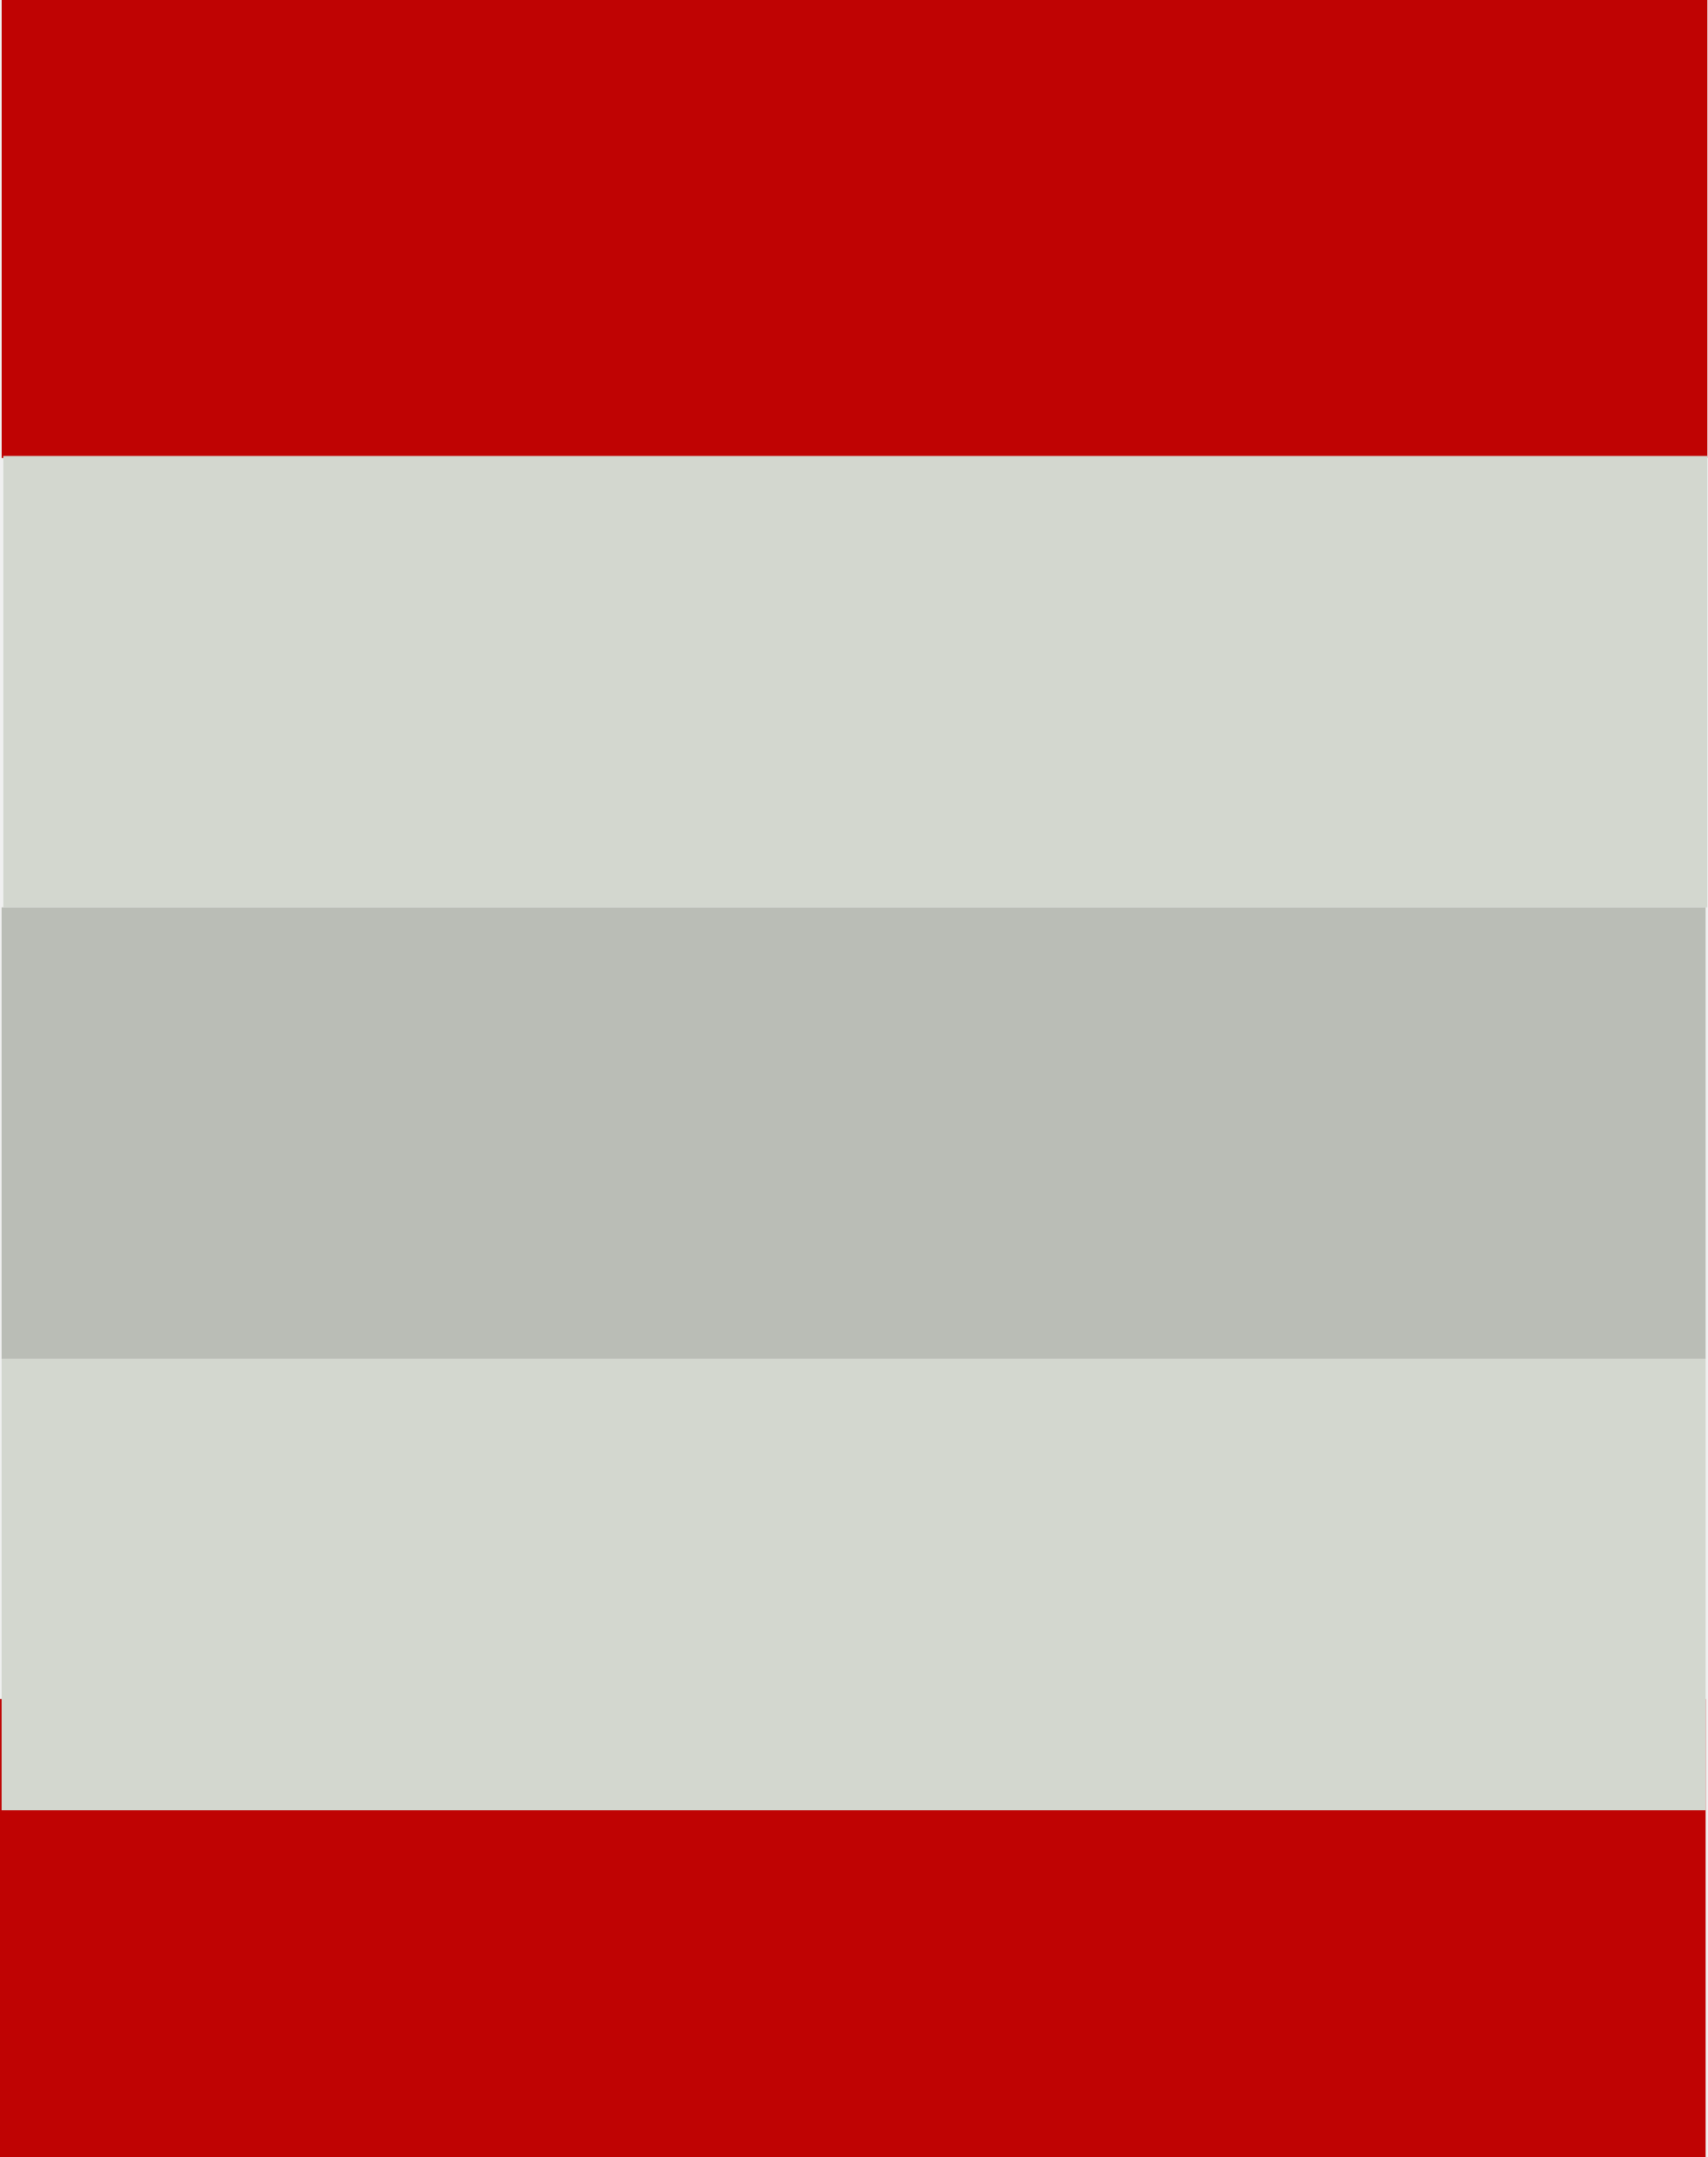
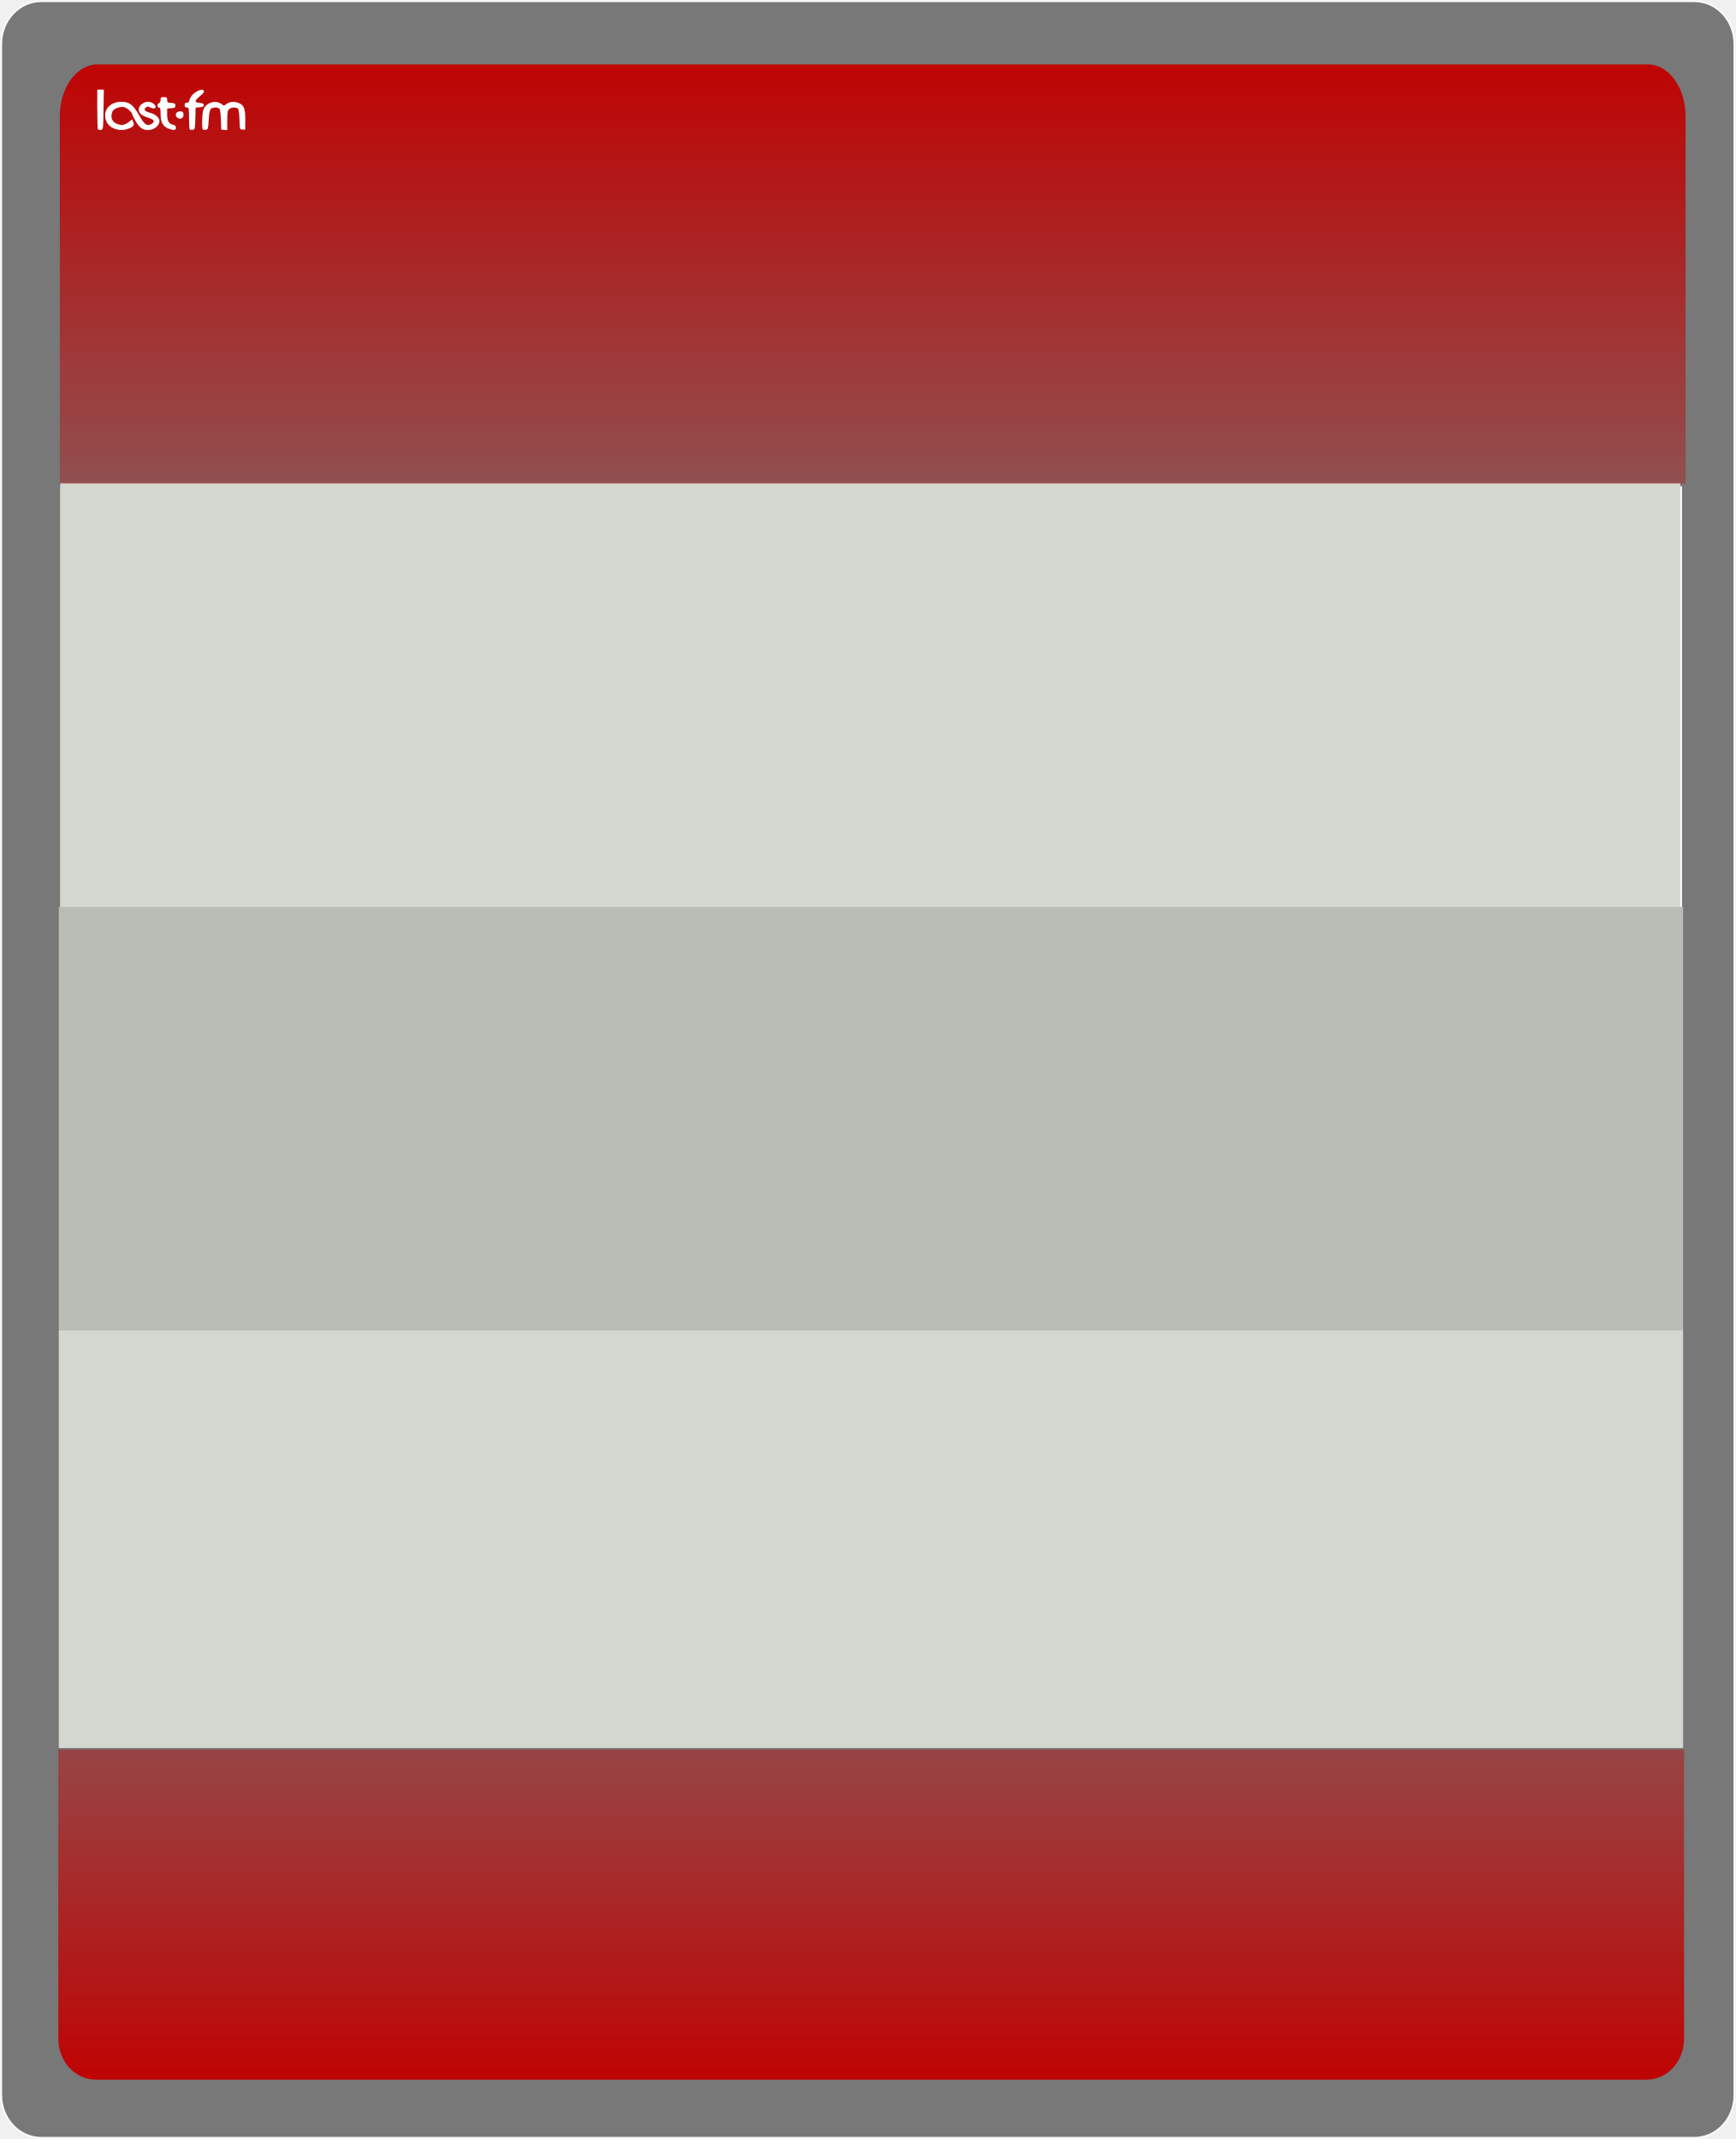
- <svg xmlns="http://www.w3.org/2000/svg" width="745.744" height="941.969" id="svg2" version="1.0">
-   <defs id="defs4" />
-   <g id="layer1" transform="translate(0.7435439,-0.3621826)">
-     <rect style="opacity:1;fill:#bf0303;fill-opacity:1;fill-rule:nonzero;stroke:none;stroke-width:10.831;stroke-linecap:round;stroke-linejoin:round;stroke-miterlimit:4;stroke-dasharray:none;stroke-opacity:1" id="rect2160" width="745" height="200" x="0" y="0.362" />
-     <rect style="opacity:1;fill:#ffffff;fill-opacity:1;fill-rule:nonzero;stroke:none;stroke-width:13.117;stroke-linecap:round;stroke-linejoin:round;stroke-miterlimit:4;stroke-dasharray:none;stroke-opacity:1" id="text" width="743.03" height="542.857" x="0.714" y="200.934" />
-     <rect style="opacity:1;fill:#bf0303;fill-opacity:1;fill-rule:nonzero;stroke:none;stroke-width:10.831;stroke-linecap:round;stroke-linejoin:round;stroke-miterlimit:4;stroke-dasharray:none;stroke-opacity:1" id="rect3153" width="745" height="200" x="-0.744" y="742.332" />
-     <rect style="opacity:1;fill:#d3d7cf;fill-opacity:1;fill-rule:nonzero;stroke:none;stroke-width:13.117;stroke-linecap:round;stroke-linejoin:round;stroke-miterlimit:4;stroke-dasharray:none;stroke-opacity:1" id="friendevents" width="744.286" height="197.143" x="0.685" y="199.475" />
-     <rect style="opacity:1;fill:#d3d7cf;fill-opacity:1;fill-rule:nonzero;stroke:none;stroke-width:13.117;stroke-linecap:round;stroke-linejoin:round;stroke-miterlimit:4;stroke-dasharray:none;stroke-opacity:1" id="userevents" width="744.286" height="197.143" x="-0.029" y="593.76" />
-     <rect style="opacity:1;fill:#babdb6;fill-opacity:1;fill-rule:nonzero;stroke:none;stroke-width:13.117;stroke-linecap:round;stroke-linejoin:round;stroke-miterlimit:4;stroke-dasharray:none;stroke-opacity:1" id="sysevents" width="744.286" height="197.143" x="-0.029" y="396.617" />
+ <svg xmlns="http://www.w3.org/2000/svg" xmlns:xlink="http://www.w3.org/1999/xlink" width="689.354" height="849.554" id="svg2" version="1.0">
+   <defs id="defs4">
+     <linearGradient id="linearGradient5150">
+       <stop style="stop-color:#bf0303;stop-opacity:1;" offset="0" id="stop5152" />
+       <stop style="stop-color:#bf0303;stop-opacity:0;" offset="1" id="stop5154" />
+     </linearGradient>
+     <linearGradient id="linearGradient5142">
+       <stop style="stop-color:#bf0303;stop-opacity:1;" offset="0" id="stop5144" />
+       <stop style="stop-color:#bf0303;stop-opacity:0;" offset="1" id="stop5146" />
+     </linearGradient>
+     <linearGradient xlink:href="#linearGradient5142" id="linearGradient5148" x1="372.923" y1="4.673" x2="372.923" y2="303.626" gradientUnits="userSpaceOnUse" gradientTransform="matrix(0.8668091,0,0,0.8535714,52.52493,65.4262)" />
+     <linearGradient xlink:href="#linearGradient5150" id="linearGradient5156" x1="372.22" y1="942.376" x2="372.22" y2="669.851" gradientUnits="userSpaceOnUse" gradientTransform="matrix(0.8668091,0,0,0.8535714,52.52493,65.4262)" />
+   </defs>
+   <g id="layer1" transform="translate(-29.16089,-43.81806)">
+     <rect style="opacity:0.5;fill:#000000;fill-opacity:1;fill-rule:evenodd;stroke:#ffffff;stroke-width:0.842;stroke-miterlimit:4;stroke-dasharray:none;stroke-dashoffset:0;stroke-opacity:1" id="rect2202" width="688.512" height="848.712" x="29.582" y="44.239" rx="15.933" ry="17.072" />
+     <rect style="opacity:1;fill:#ffffff;fill-opacity:1;fill-rule:nonzero;stroke:none;stroke-width:13.117;stroke-linecap:round;stroke-linejoin:round;stroke-miterlimit:4;stroke-dasharray:none;stroke-opacity:1" id="text" width="644.066" height="463.367" x="53.144" y="236.937" />
+     <rect style="opacity:1;fill:#d3d7cf;fill-opacity:1;fill-rule:nonzero;stroke:none;stroke-width:13.117;stroke-linecap:round;stroke-linejoin:round;stroke-miterlimit:4;stroke-dasharray:none;stroke-opacity:1" id="userevents" width="645.154" height="165.837" x="52.5" y="572.243" />
+     <rect style="opacity:1;fill:#d3d7cf;fill-opacity:1;fill-rule:nonzero;stroke:none;stroke-width:13.117;stroke-linecap:round;stroke-linejoin:round;stroke-miterlimit:4;stroke-dasharray:none;stroke-opacity:1" id="friendevents" width="643.402" height="168.275" x="53.119" y="235.692" />
+     <rect style="opacity:1;fill:#babdb6;fill-opacity:1;fill-rule:nonzero;stroke:none;stroke-width:13.117;stroke-linecap:round;stroke-linejoin:round;stroke-miterlimit:4;stroke-dasharray:none;stroke-opacity:1" id="sysevents" width="645.154" height="168.275" x="52.5" y="403.967" />
+     <path style="opacity:1;fill:url(#linearGradient5156);fill-opacity:1;fill-rule:evenodd;stroke:none;stroke-width:0.922;stroke-miterlimit:4;stroke-dasharray:none;stroke-dashoffset:0;stroke-opacity:1" d="M 52.311,738.685 L 52.311,853.571 C 52.311,862.568 58.97,869.811 67.248,869.811 L 683.09,869.811 C 691.369,869.811 698.028,862.568 698.028,853.571 L 698.028,738.685 L 52.311,738.685 z " id="rect5132" />
+     <path id="path5140" d="M 52.92,235.903 L 52.92,90.035 C 52.92,78.611 59.579,69.415 67.857,69.415 L 683.699,69.415 C 691.978,69.415 698.637,78.611 698.637,90.035 L 698.637,235.903 L 52.92,235.903 z " style="opacity:1;fill:url(#linearGradient5148);fill-opacity:1;fill-rule:evenodd;stroke:none;stroke-width:0.922;stroke-miterlimit:4;stroke-dasharray:none;stroke-dashoffset:0;stroke-opacity:1" />
+     <path style="fill:#ffffff;fill-opacity:1" d="M 67.787,79.401 L 67.787,87.19 C 67.787,91.472 67.916,95.091 68.085,95.237 C 68.254,95.383 68.791,95.449 69.278,95.389 C 70.133,95.283 70.168,95.014 70.281,87.342 L 70.403,79.401 L 69.088,79.401 L 67.787,79.401 z M 109.409,79.436 C 109.037,79.432 108.503,79.598 107.715,79.95 C 106.135,80.653 104.794,82.109 104.433,83.523 C 104.241,84.278 103.892,84.633 103.322,84.633 C 102.722,84.633 102.495,84.895 102.495,85.567 C 102.495,86.252 102.726,86.501 103.362,86.501 C 104.179,86.501 104.23,86.754 104.23,90.741 C 104.23,93.07 104.359,95.091 104.528,95.237 C 104.698,95.383 105.234,95.449 105.722,95.389 C 106.547,95.287 106.625,94.989 106.738,90.916 L 106.86,86.548 L 108.474,86.431 C 109.753,86.34 110.087,86.16 110.087,85.567 C 110.087,84.973 109.753,84.795 108.46,84.703 C 106.296,84.548 106.342,83.784 108.623,81.97 C 109.777,81.052 110.32,80.344 110.155,79.973 C 109.995,79.613 109.781,79.439 109.409,79.436 z M 93.858,82.39 C 93.061,82.428 92.95,82.632 92.95,83.465 C 92.95,84.103 92.674,84.64 92.272,84.773 C 91.471,85.038 91.61,86.737 92.421,86.595 C 92.802,86.528 92.949,87.27 92.95,89.211 C 92.952,92.392 93.882,94.081 96.095,94.91 C 98.238,95.712 99.024,95.612 99.024,94.536 C 99.024,93.857 98.728,93.553 97.926,93.38 C 96.219,93.011 95.553,91.847 95.553,89.246 L 95.553,86.922 L 97.18,86.805 C 98.59,86.704 98.807,86.564 98.807,85.754 C 98.807,84.944 98.59,84.803 97.18,84.703 C 95.7,84.597 95.553,84.488 95.553,83.488 C 95.553,82.517 95.403,82.39 94.252,82.39 C 94.108,82.39 93.972,82.385 93.858,82.39 z M 87.893,84.247 C 85.368,84.316 83.017,86.967 85.032,89.082 C 85.45,89.521 86.769,90.177 87.961,90.542 C 90.463,91.308 90.901,92.147 89.276,93.065 C 87.497,94.068 86.591,93.415 84.341,89.479 C 81.968,85.328 80.538,84.257 77.372,84.259 C 73.402,84.262 70.647,86.755 70.932,90.087 C 71.123,92.319 72.329,93.977 74.389,94.851 C 76.136,95.593 78.207,95.634 80.057,94.968 C 82.122,94.225 82.64,93.529 82.09,92.282 L 81.643,91.254 L 80.68,92.002 C 78.895,93.402 77.856,93.682 76.22,93.216 C 74.347,92.684 73.427,91.578 73.427,89.865 C 73.427,89.134 73.719,88.169 74.077,87.727 C 74.959,86.643 77.325,85.995 78.728,86.455 C 79.805,86.807 81.67,88.534 81.67,89.176 C 81.67,89.358 82.29,90.608 83.053,91.955 C 84.491,94.497 85.842,95.47 87.92,95.47 C 90.353,95.47 92.516,93.745 92.516,91.803 C 92.516,90.641 90.862,89.161 89.018,88.685 C 86.719,88.092 86.065,87.41 87.025,86.583 C 87.627,86.065 87.906,86.028 88.612,86.408 C 90.593,87.474 91.846,86.558 90.32,85.158 C 89.594,84.493 88.735,84.224 87.893,84.247 z M 121.869,84.282 C 120.915,84.272 120.001,84.523 119.252,85.03 L 118.113,85.801 L 116.961,85.03 C 114.507,83.367 110.807,84.689 109.884,87.552 C 109.38,89.115 109.267,94.834 109.735,95.237 C 109.904,95.383 110.441,95.449 110.928,95.389 C 111.735,95.289 111.842,94.955 112.039,91.511 C 112.178,89.107 112.474,87.512 112.853,87.12 C 113.565,86.384 115.65,86.306 116.31,86.992 C 116.569,87.261 116.838,89.237 116.907,91.383 L 117.029,95.284 L 118.222,95.4 L 119.415,95.517 L 119.415,91.687 C 119.415,88.651 119.564,87.721 120.133,87.179 C 120.967,86.385 123.002,86.282 123.686,86.992 C 123.945,87.261 124.214,89.237 124.282,91.383 C 124.406,95.268 124.409,95.284 125.489,95.284 L 126.573,95.284 L 126.573,91.325 C 126.573,86.933 126.091,85.669 124.106,84.784 C 123.37,84.457 122.611,84.29 121.869,84.282 z M 126.357,85.987 C 126.363,86.043 126.384,86.093 126.411,86.139 L 126.357,85.987 z M 100.99,88.055 C 100.737,88.044 100.439,88.071 100.081,88.148 C 98.917,88.4 98.612,89.732 99.539,90.53 C 100.606,91.449 102.061,90.837 102.061,89.468 C 102.061,88.52 101.747,88.086 100.99,88.055 z " id="path9211" />
  </g>
</svg>
